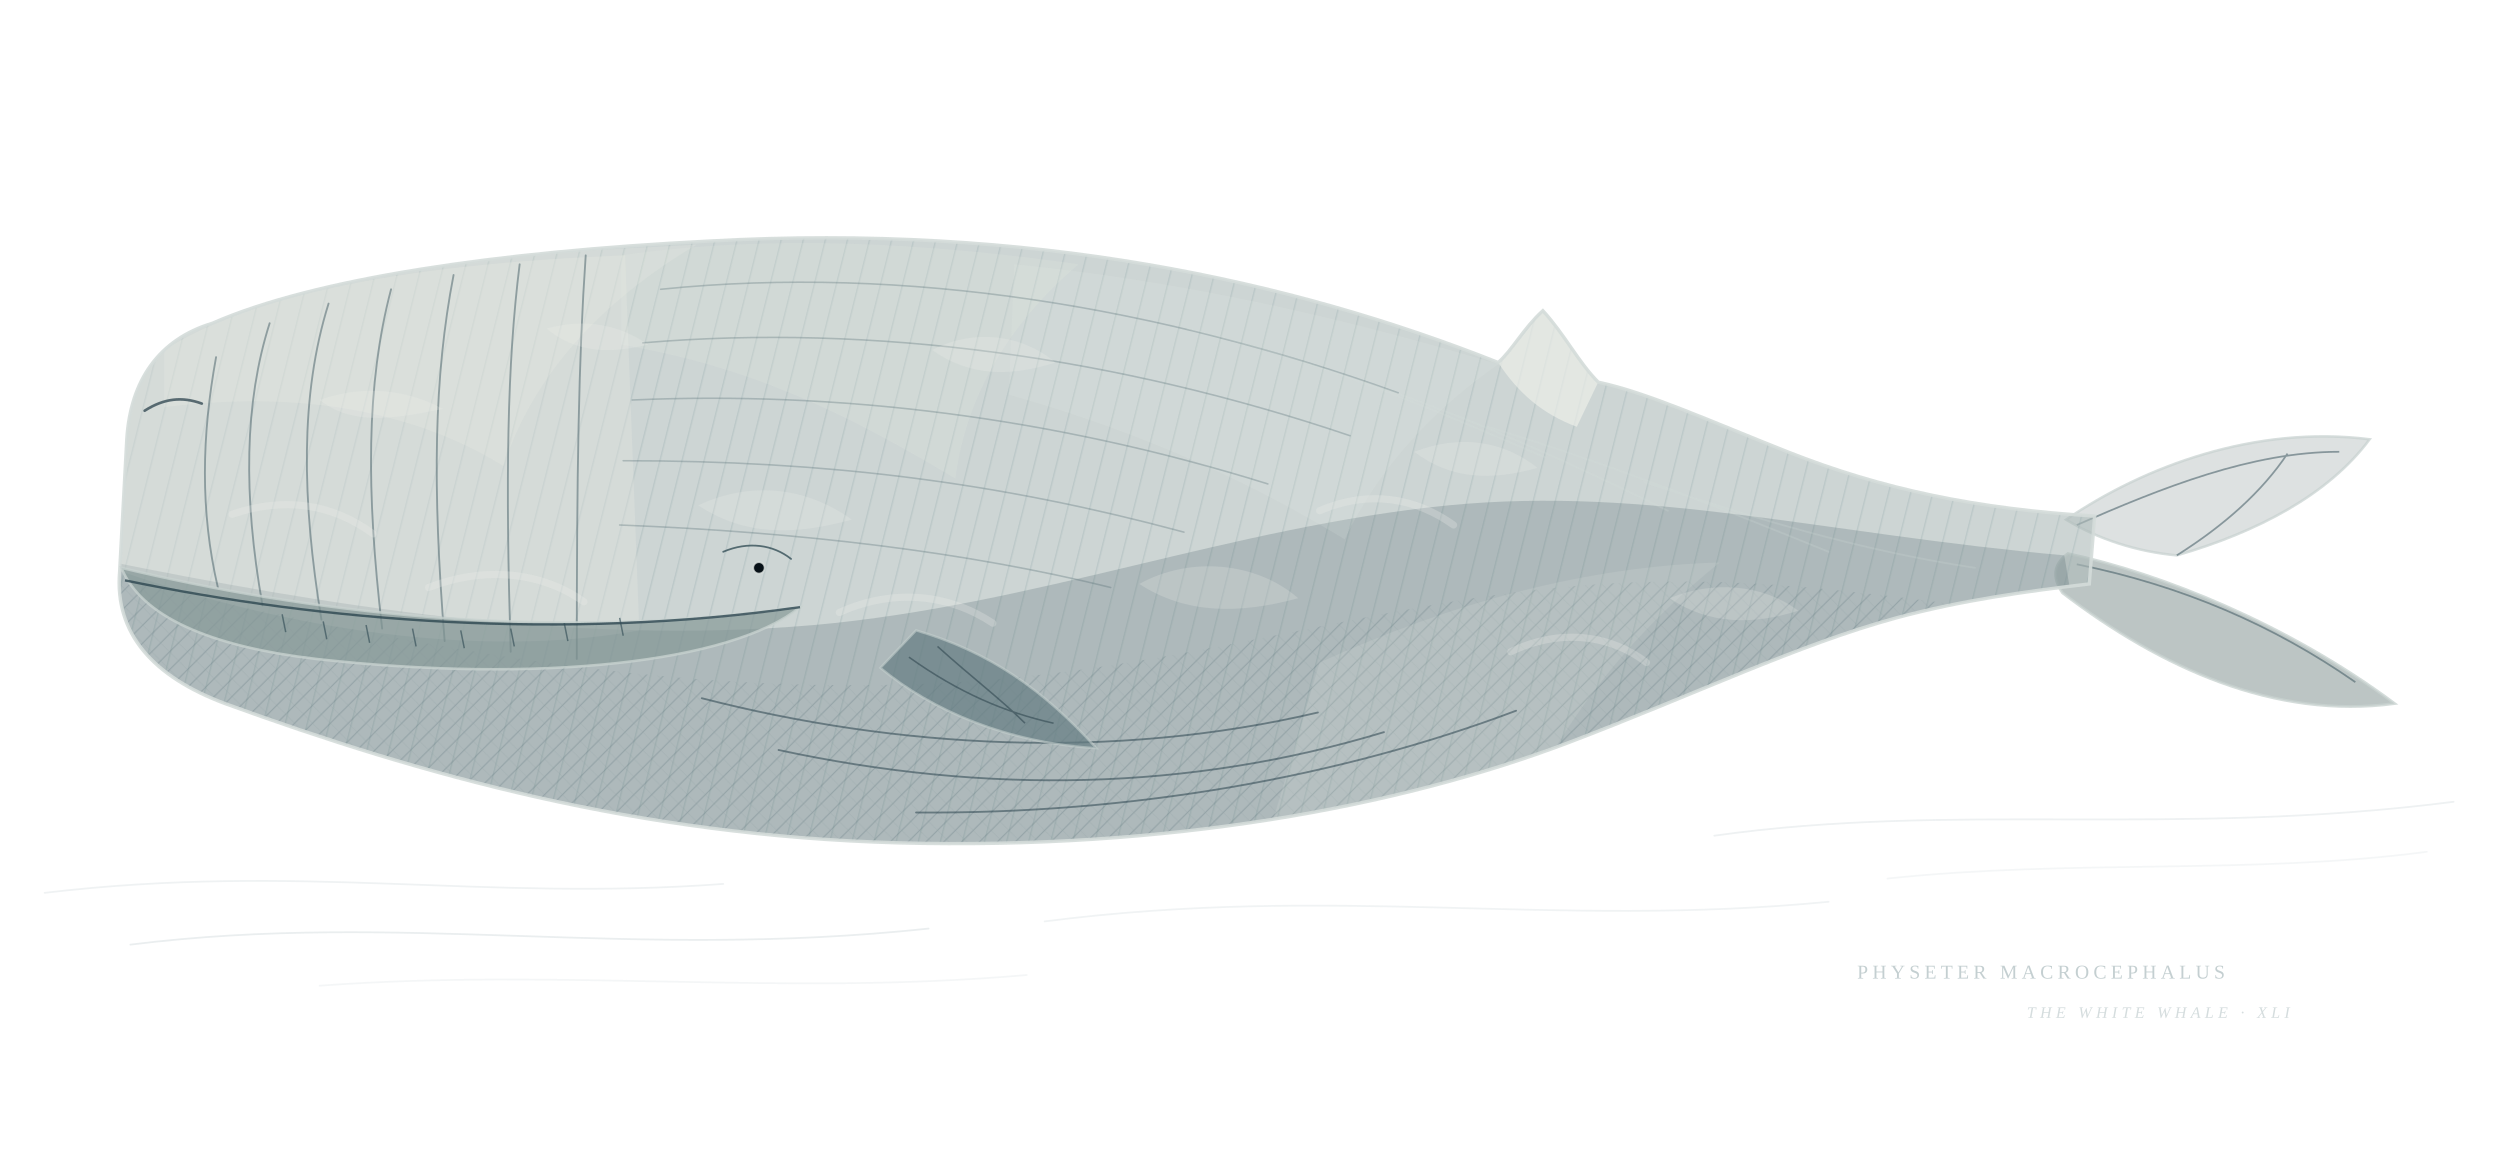
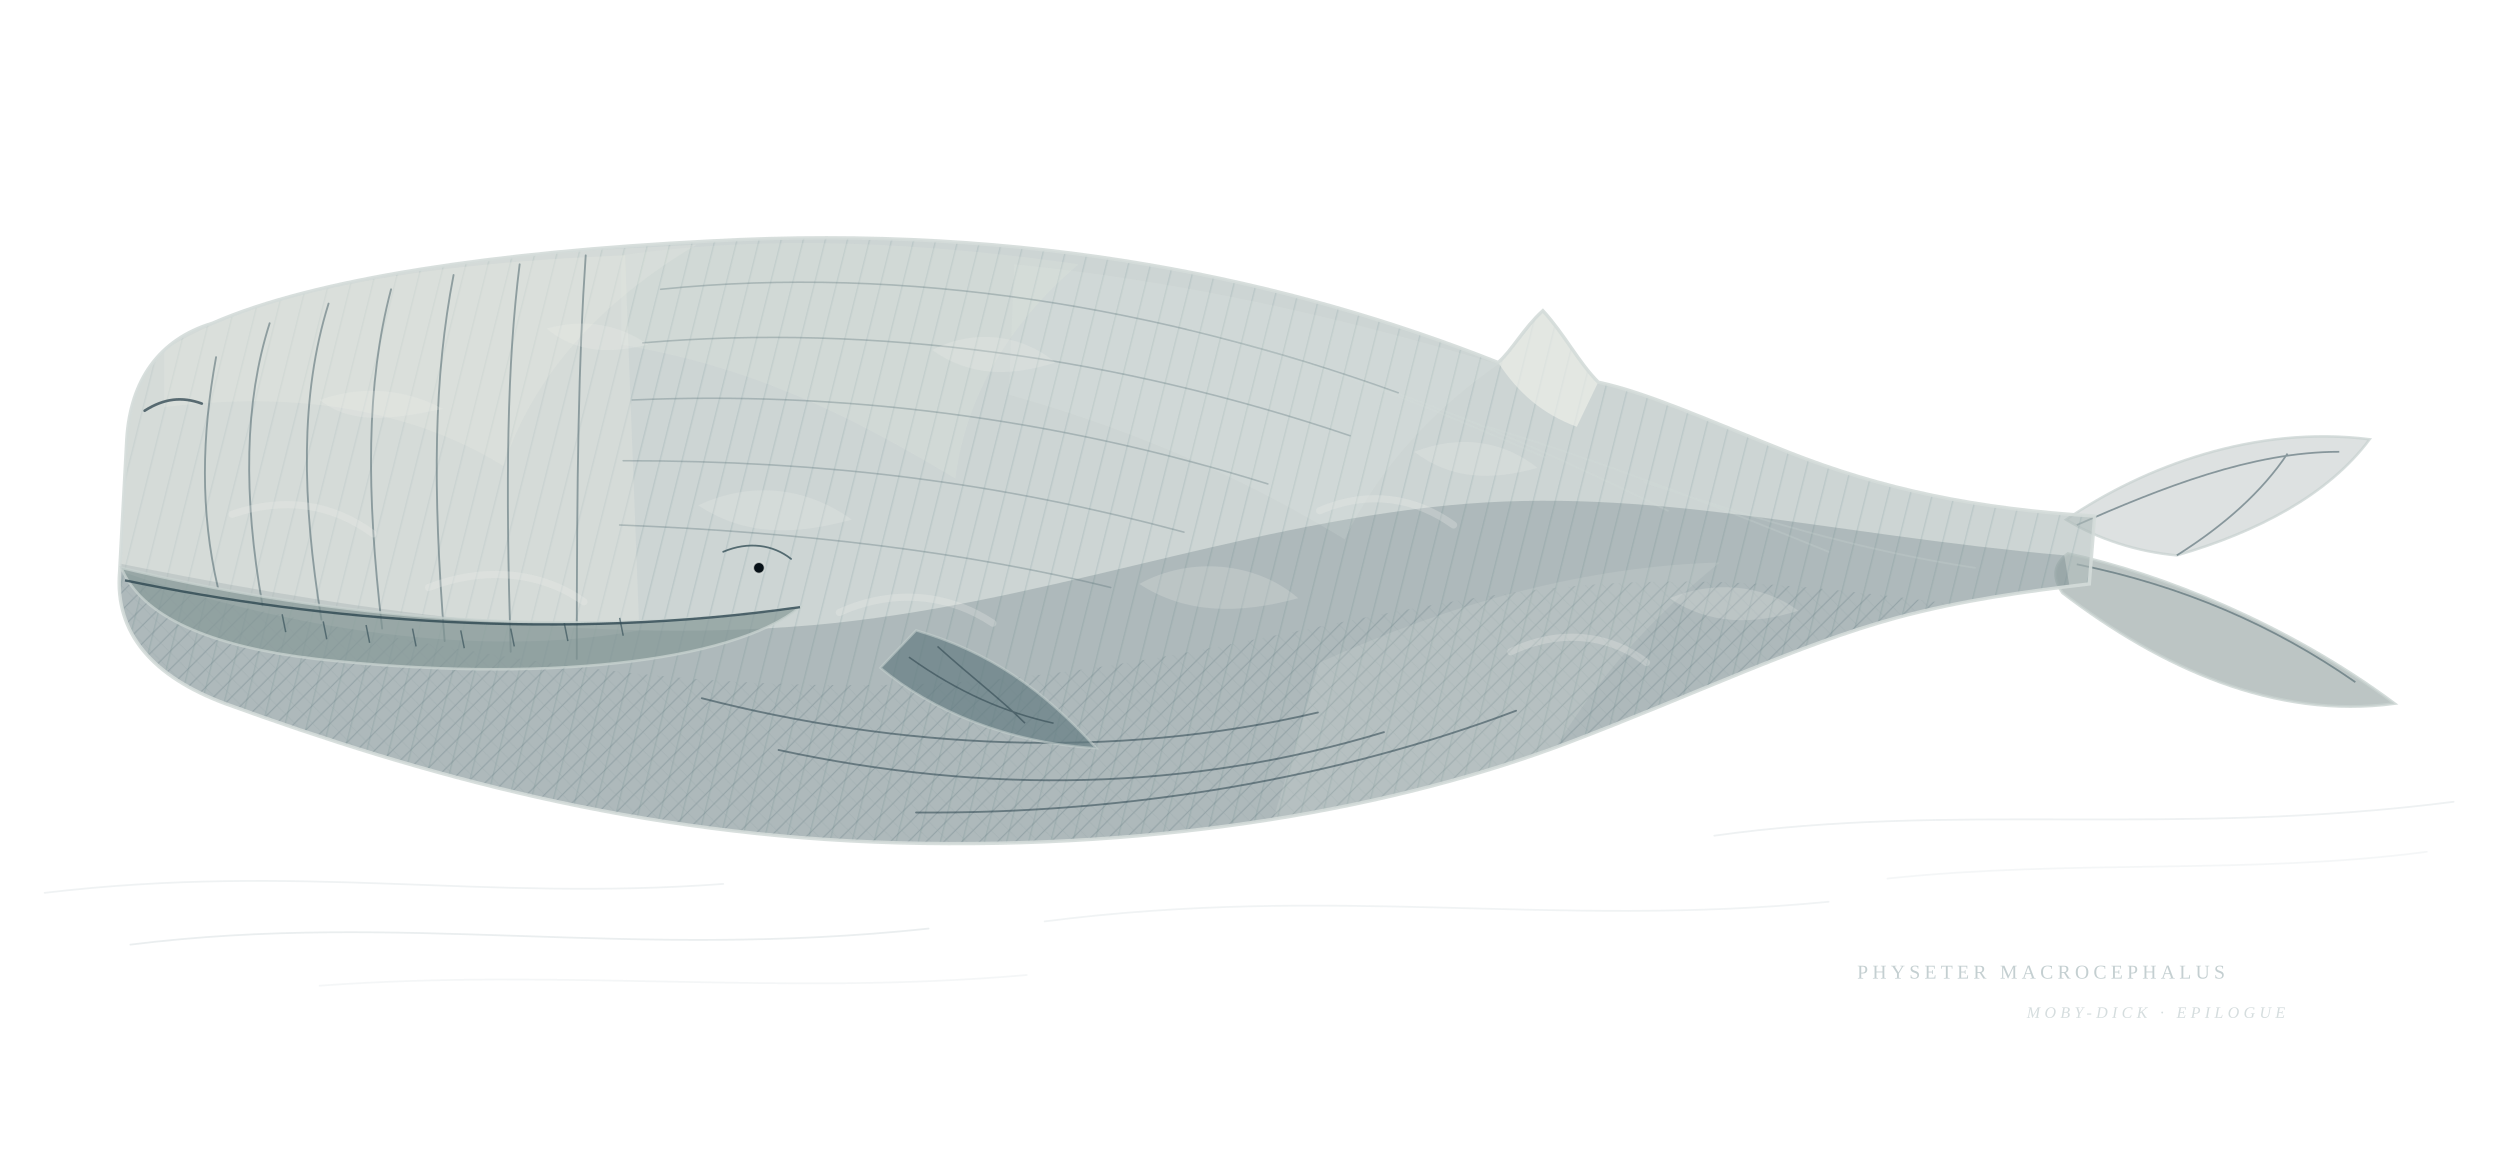
<svg xmlns="http://www.w3.org/2000/svg" viewBox="0 0 1400 650" fill="none">
  <defs>
    <path id="moby-body" d="M119 181C89 190 73 213 71 246L67 320C64 355 86 379 126 394C236 434 357 468 503 472C654 476 783 452 878 416C949 389 1007 361 1062 346C1099 336 1136 331 1170 327L1173 289C1107 285 1054 274 1001 253C958 236 923 220 895 214C884 203 876 187 864 174C853 184 847 196 839 203C723 157 577 125 397 135C278 141 176 156 119 181Z" />
    <clipPath id="moby-clip">
      <use href="#moby-body" />
    </clipPath>
    <pattern id="hatch-primary" width="12" height="12" patternUnits="userSpaceOnUse" patternTransform="rotate(14)">
      <path d="M1 0V12" stroke="#8fa5aa" stroke-opacity=".28" stroke-width=".75" />
    </pattern>
    <pattern id="hatch-cross" width="10" height="10" patternUnits="userSpaceOnUse">
      <path d="M0 10L10 0M-3 3L3-3M7 13L13 7" stroke="#4f6871" stroke-opacity=".34" stroke-width=".65" />
      <path d="M0 0L10 10M-3 7L3 13M7-3L13 3" stroke="#83999e" stroke-opacity=".2" stroke-width=".55" />
    </pattern>
  </defs>
  <g stroke="#78919a" stroke-linecap="round" vector-effect="non-scaling-stroke">
    <path d="M25 500C168 483 270 505 405 495" opacity=".12" />
    <path d="M73 529C225 510 352 538 520 520" opacity=".16" />
    <path d="M585 516C748 495 869 520 1024 505" opacity=".11" />
    <path d="M960 468C1094 449 1218 469 1374 449" opacity=".13" />
    <path d="M179 552C315 542 438 558 575 546" opacity=".08" />
    <path d="M1057 492C1160 481 1261 490 1359 477" opacity=".08" />
  </g>
  <g>
    <path d="M1157 291C1201 261 1263 238 1327 246C1304 277 1264 298 1219 311C1197 309 1175 302 1157 291Z" fill="#a6b2b0" fill-opacity=".38" stroke="#c8d2d0" stroke-opacity=".72" stroke-width="1.45" vector-effect="non-scaling-stroke" />
    <path d="M1158 310C1210 321 1282 350 1341 394C1274 403 1210 374 1155 332C1149 323 1150 316 1158 310Z" fill="#839493" fill-opacity=".54" stroke="#c8d2d0" stroke-opacity=".78" stroke-width="1.6" vector-effect="non-scaling-stroke" />
    <path d="M1163 294C1211 273 1261 253 1310 253M1163 316C1222 328 1273 350 1319 382M1219 311C1246 294 1267 275 1281 254" stroke="#405963" stroke-opacity=".55" stroke-width="1" vector-effect="non-scaling-stroke" />
    <use href="#moby-body" fill="#aebbb9" fill-opacity=".62" />
    <g clip-path="url(#moby-clip)">
      <rect x="52" y="116" width="1130" height="370" fill="url(#hatch-primary)" />
      <path d="M59 314C178 338 318 362 456 350C579 339 690 295 811 283C924 272 1021 299 1156 311L1189 508H35Z" fill="#334d58" fill-opacity=".2" />
      <path d="M55 321C208 357 358 389 516 383C654 378 768 337 884 328C992 319 1075 338 1182 349L1189 490H41Z" fill="url(#hatch-cross)" opacity=".72" />
      <path d="M72 211C123 165 227 148 350 143L358 353C270 369 162 353 68 320Z" fill="#e1e5de" fill-opacity=".4" />
      <path d="M92 183C178 146 281 143 390 137C336 169 298 211 282 261C240 235 178 217 92 228Z" fill="#f0f1e9" fill-opacity=".2" />
      <path d="M348 143C431 131 519 136 604 148C566 180 541 221 535 268C478 234 424 206 348 193Z" fill="#e9ebe4" fill-opacity=".17" />
      <path d="M568 148C658 157 746 176 839 204C803 229 772 262 753 302C694 266 632 240 565 221Z" fill="#edf0e9" fill-opacity=".13" />
      <path d="M839 203C849 194 856 183 864 174C876 186 884 202 895 214L883 239C864 232 850 220 839 203Z" fill="#eff1ea" fill-opacity=".64" />
      <path d="M739 371C814 337 890 317 963 315C921 349 894 382 872 417C820 438 770 450 713 459Z" fill="#dde2dc" fill-opacity=".16" />
      <path d="M121 200C113 244 112 286 122 329M151 181C137 225 136 277 147 339M184 170C168 221 169 280 180 347M219 162C205 215 205 275 214 352M254 154C243 211 242 272 249 359M291 148C284 204 283 268 286 365M328 143C324 201 323 265 323 369" stroke="#425c65" stroke-opacity=".5" stroke-width="1.05" stroke-linecap="round" vector-effect="non-scaling-stroke" />
      <path d="M370 162C507 148 650 172 783 220M360 192C489 181 626 200 756 244M354 224C468 219 588 233 710 271M349 258C463 258 559 270 663 298M347 294C448 298 541 309 622 329" stroke="#526b73" stroke-opacity=".32" stroke-width=".9" stroke-linecap="round" vector-effect="non-scaling-stroke" />
      <path d="M393 391C502 419 623 426 738 399M436 420C552 445 666 443 775 410M513 455C634 456 751 435 849 398" stroke="#263f49" stroke-opacity=".52" stroke-width="1.05" stroke-linecap="round" vector-effect="non-scaling-stroke" />
      <path d="M665 184C739 202 802 229 865 256M743 207C815 230 871 255 934 286M833 239C899 259 960 283 1024 309M921 270C982 290 1040 308 1106 318" stroke="#d6ddda" stroke-opacity=".19" stroke-width="1" stroke-linecap="round" vector-effect="non-scaling-stroke" />
      <path d="M179 224C201 216 226 217 248 229C219 235 197 238 179 224ZM306 184C328 178 347 182 363 193C342 198 323 198 306 184ZM391 283C421 269 452 273 477 291C444 300 417 300 391 283ZM522 196C545 184 572 187 591 203C566 211 543 211 522 196ZM638 327C667 311 704 315 727 335C694 344 664 344 638 327ZM792 253C818 243 842 247 861 262C836 269 813 269 792 253ZM935 335C959 325 987 327 1007 342C982 350 957 350 935 335Z" fill="#eef0e9" fill-opacity=".21" />
      <path d="M130 288C159 278 186 282 209 299M240 329C271 317 303 320 327 337M470 343C501 329 532 333 556 349M739 286C767 274 793 279 814 294M846 365C873 352 901 355 922 371" stroke="#eef1eb" stroke-opacity=".26" stroke-width="4" stroke-linecap="round" vector-effect="non-scaling-stroke" />
    </g>
    <use href="#moby-body" stroke="#d4dcda" stroke-opacity=".9" stroke-width="1.9" vector-effect="non-scaling-stroke" />
    <path d="M68 318C168 342 302 360 448 340C410 371 302 383 177 369C117 362 79 345 68 318Z" fill="#859796" fill-opacity=".68" stroke="#c8d2cf" stroke-opacity=".78" stroke-width="1.45" vector-effect="non-scaling-stroke" />
    <path d="M70 325C181 348 315 359 448 340" stroke="#2b444e" stroke-opacity=".78" stroke-width="1.35" vector-effect="non-scaling-stroke" />
    <path d="M493 374C522 398 564 416 614 419C584 386 554 365 513 353Z" fill="#657d82" fill-opacity=".7" stroke="#c2cdcb" stroke-opacity=".62" stroke-width="1.35" vector-effect="non-scaling-stroke" />
    <path d="M509 368C537 388 563 399 590 405M525 362C545 380 561 392 574 405" stroke="#283f48" stroke-opacity=".52" stroke-width=".9" vector-effect="non-scaling-stroke" />
    <g stroke="#334d57" stroke-opacity=".64" stroke-width=".85" vector-effect="non-scaling-stroke">
      <path d="M158 344L160 354M181 348L183 358M205 350L207 360M231 352L233 362M258 353L260 363M286 352L288 362M316 349L318 359M347 346L349 356" />
    </g>
    <path d="M81 230C92 223 102 222 113 226" stroke="#263e48" stroke-opacity=".72" stroke-width="1.5" stroke-linecap="round" vector-effect="non-scaling-stroke" />
    <circle cx="425" cy="318" r="3.2" fill="#071117" stroke="#dbe1de" stroke-opacity=".8" stroke-width="1" vector-effect="non-scaling-stroke" />
    <path d="M405 309C419 303 433 305 443 313" stroke="#354f58" stroke-opacity=".8" stroke-width="1" stroke-linecap="round" vector-effect="non-scaling-stroke" />
  </g>
  <g fill="#9aadb0" font-family="Georgia, 'Times New Roman', serif" letter-spacing="2.4">
    <text x="1040" y="548" font-size="11" opacity=".58">PHYSETER MACROCEPHALUS</text>
-     <text x="1135" y="570" font-size="9" font-style="italic" opacity=".42">THE WHITE WHALE · XLI</text>
+     <text x="1135" y="570" font-size="9" font-style="italic" opacity=".42">MOBY-DICK · EPILOGUE</text>
  </g>
</svg>
